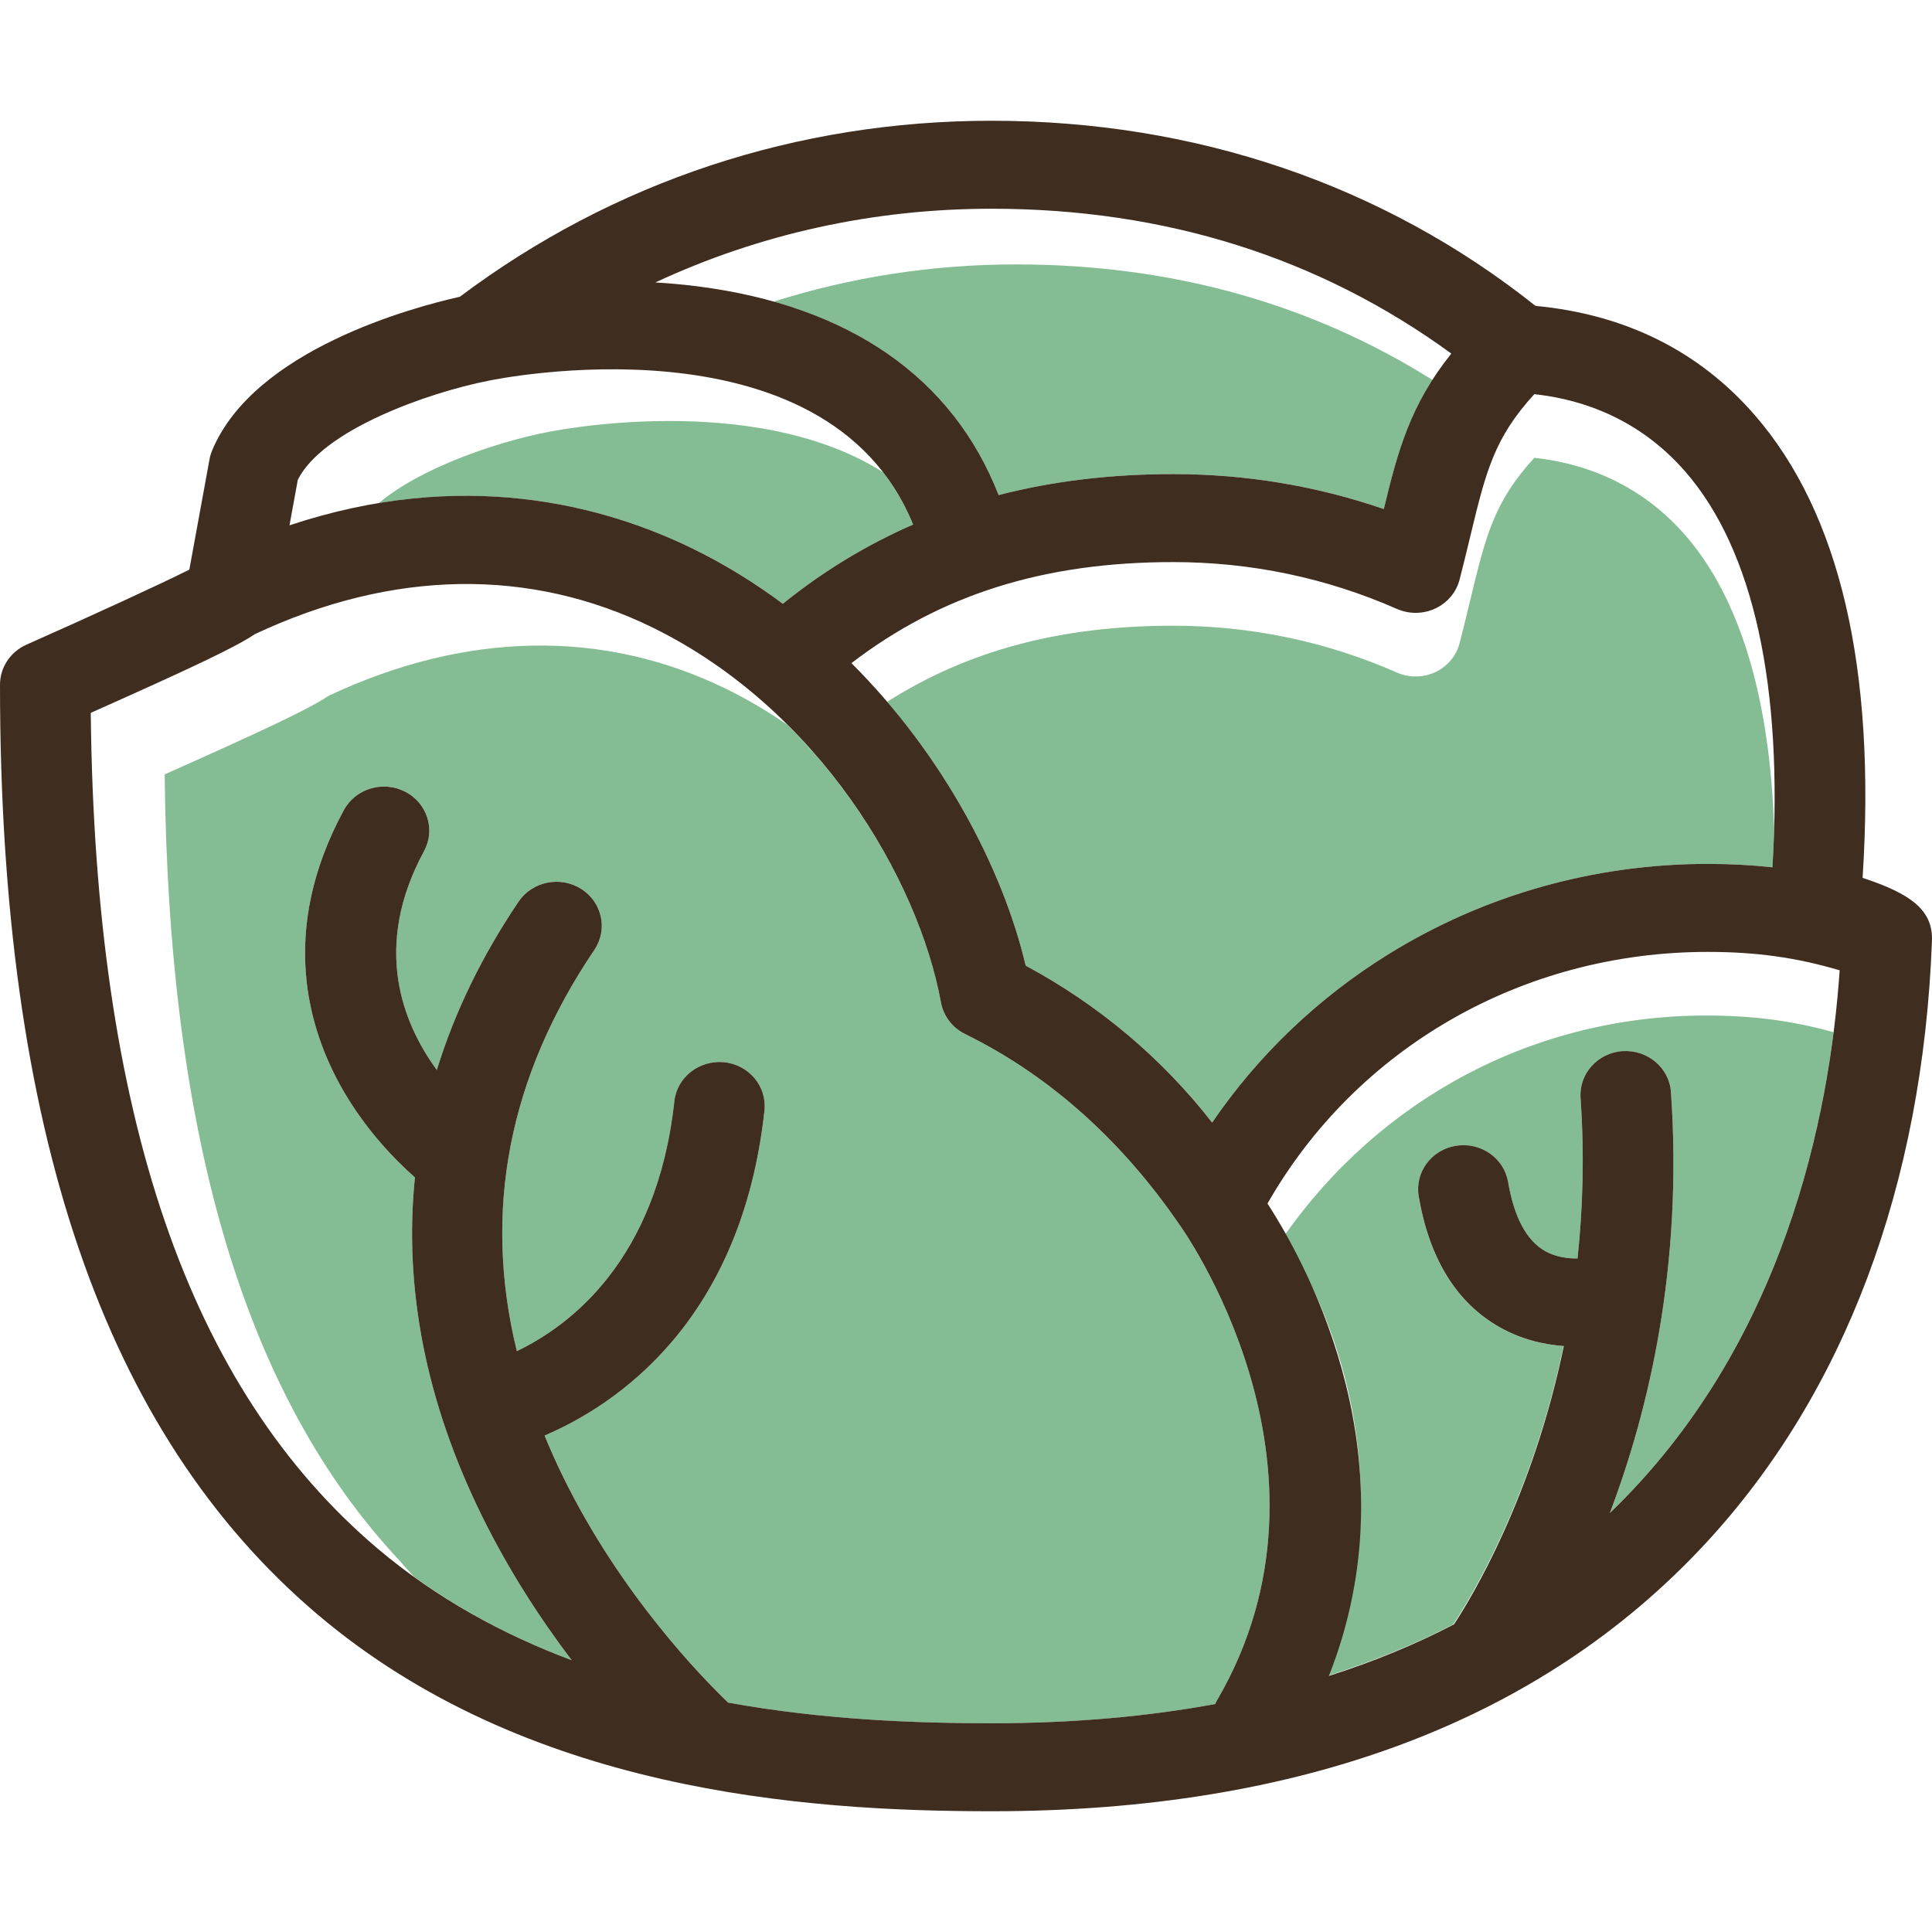
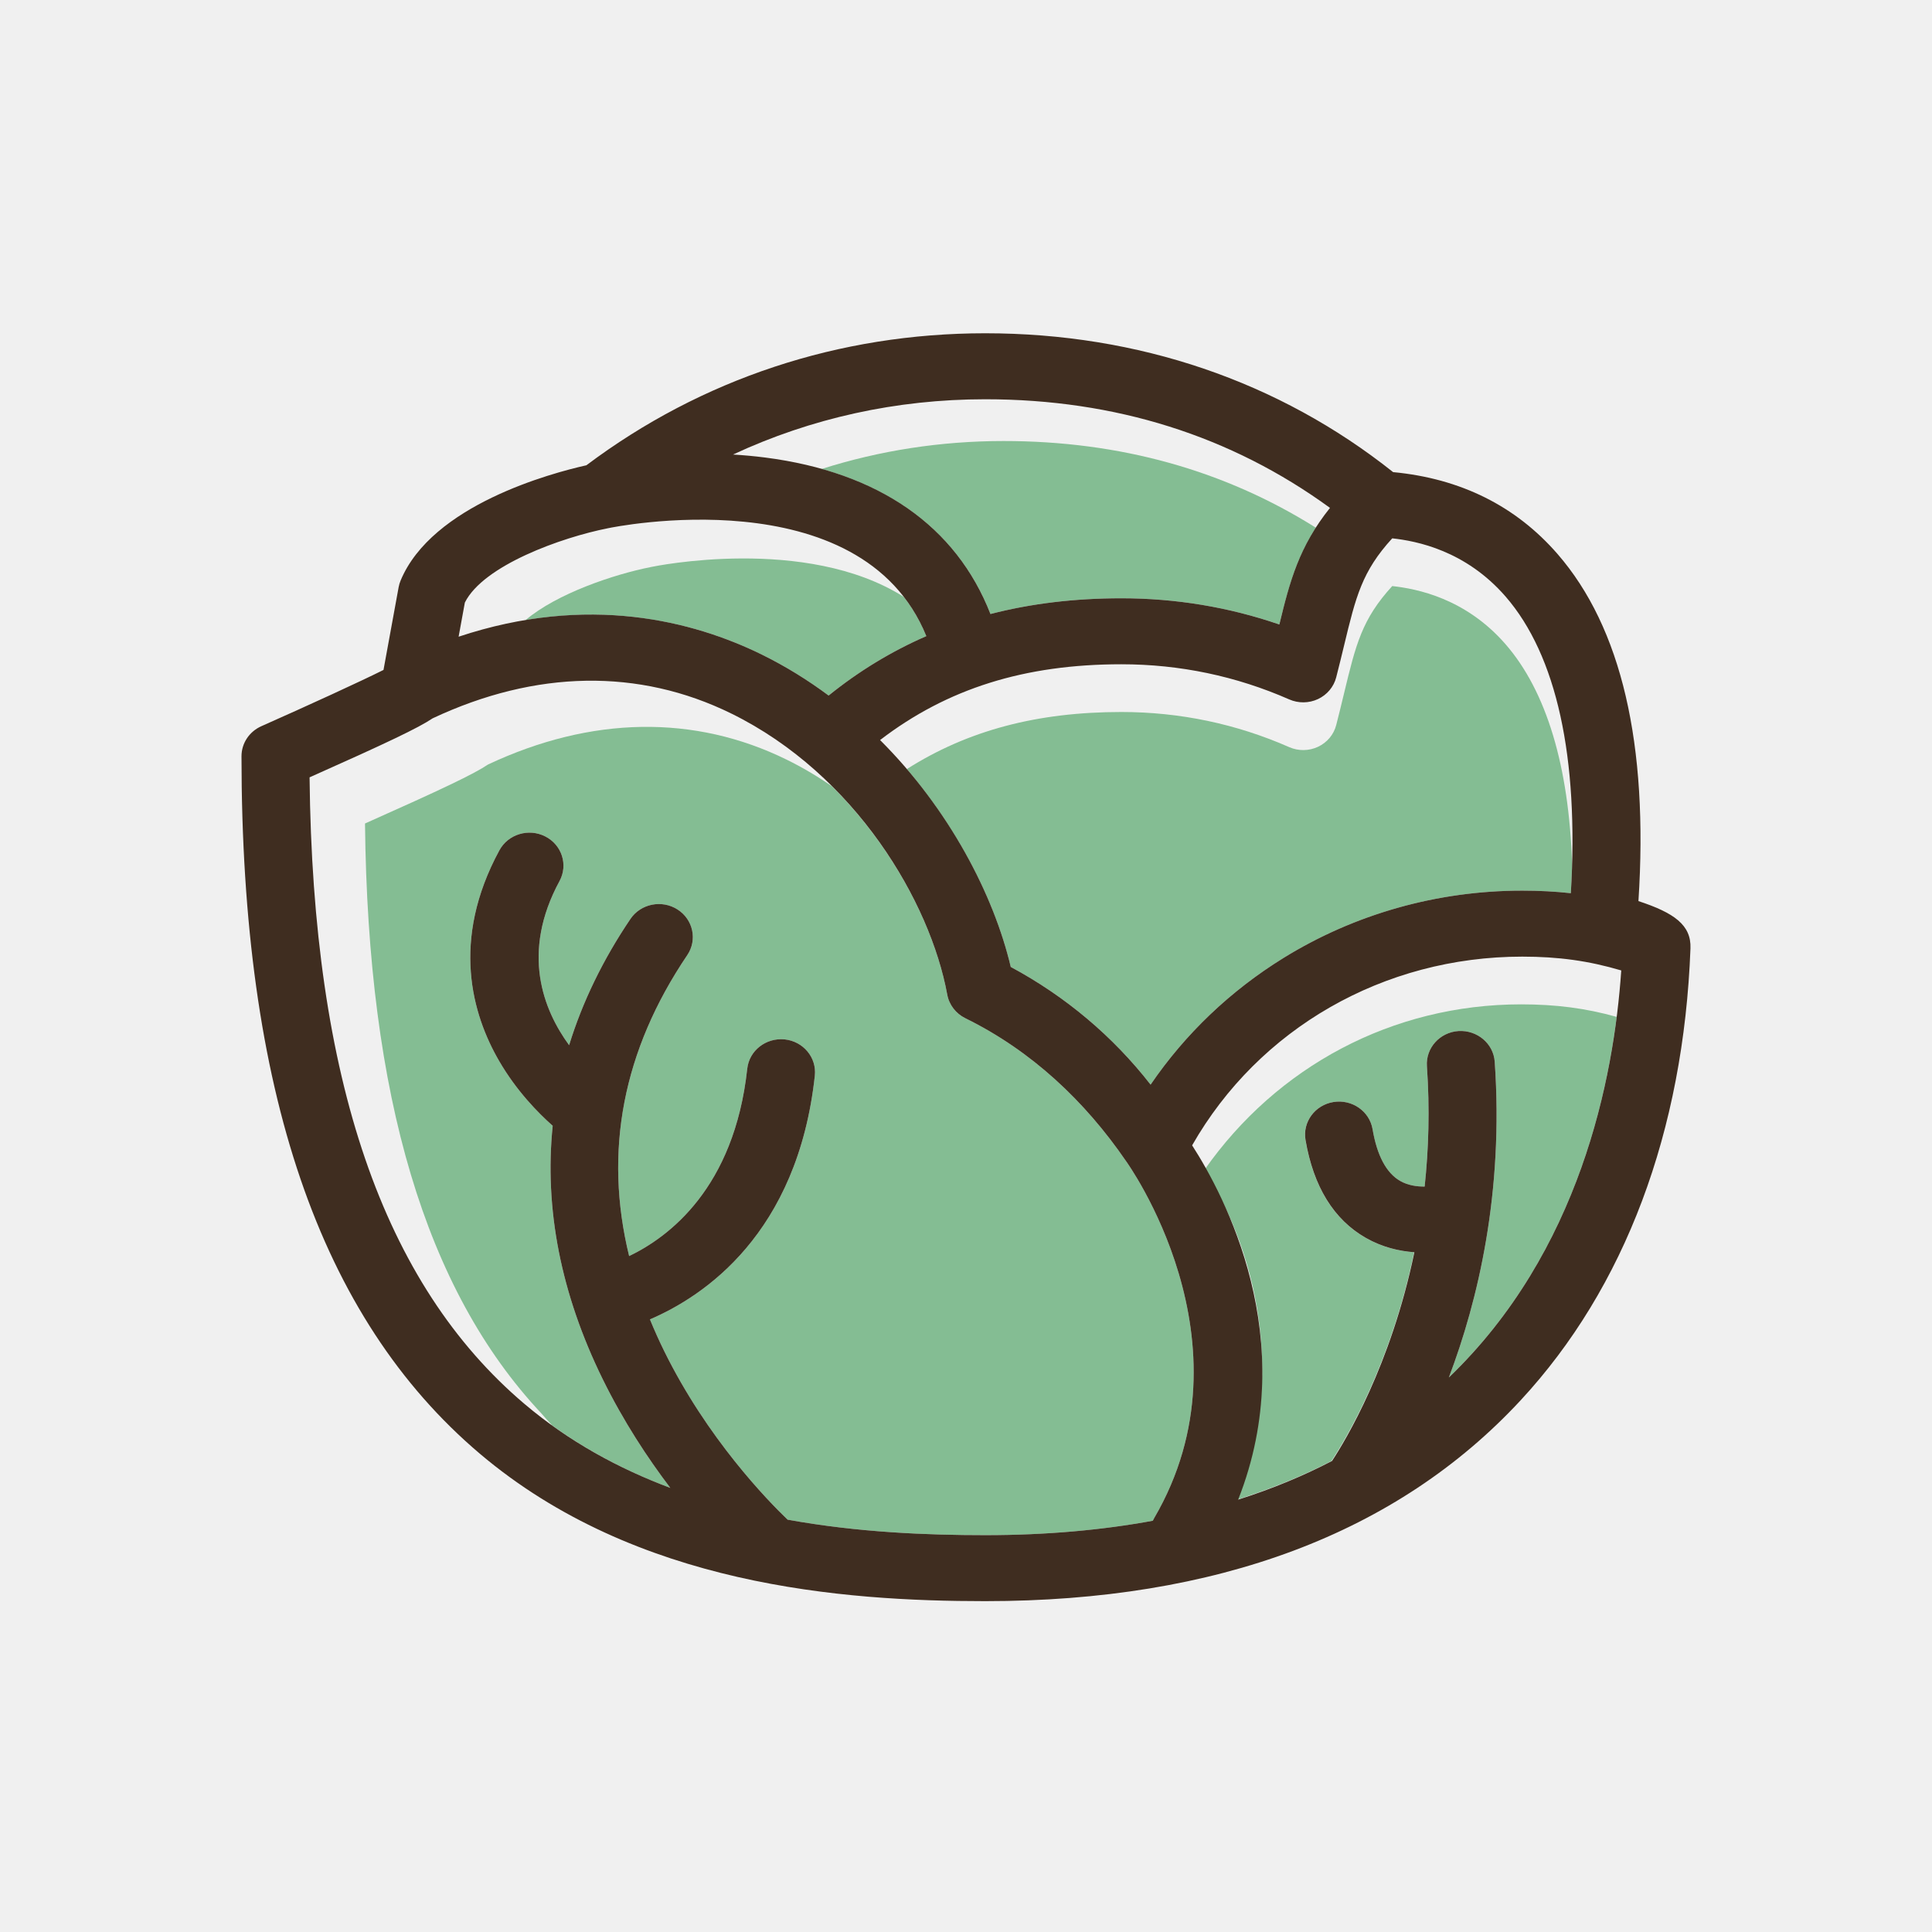
- <svg xmlns="http://www.w3.org/2000/svg" version="1.1" id="Capa_1" x="0px" y="0px" viewBox="0 0 400 400" xml:space="preserve" width="400" height="400">
+ <svg xmlns="http://www.w3.org/2000/svg" version="1.1" id="Capa_1" x="0px" y="0px" viewBox="0 0 800 800" xml:space="preserve" width="800" height="800">
  <defs id="defs9140" />
-   <g id="g9108" transform="translate(0,79.28202)" />
-   <g id="g9110" transform="translate(0,79.28202)" />
-   <g id="g9112" transform="translate(0,79.28202)" />
-   <g id="g9114" transform="translate(0,79.28202)" />
-   <g id="g9116" transform="translate(0,79.28202)" />
-   <g id="g9118" transform="translate(0,79.28202)" />
-   <g id="g9120" transform="translate(0,79.28202)" />
-   <g id="g9122" transform="translate(0,79.28202)" />
-   <g id="g9124" transform="translate(0,79.28202)" />
-   <g id="g9126" transform="translate(0,79.28202)" />
-   <g id="g9128" transform="translate(0,79.28202)" />
-   <g id="g9130" transform="translate(0,79.28202)" />
-   <g id="g9132" transform="translate(0,79.28202)" />
-   <g id="g9134" transform="translate(0,79.28202)" />
-   <g id="g9136" transform="translate(0,79.28202)" />
-   <g id="layer18">
-     <rect style="fill:#ffffff;fill-opacity:1;stroke:none;stroke-width:5.006;stroke-linecap:butt;stroke-linejoin:miter;stroke-miterlimit:4;stroke-dasharray:none;stroke-opacity:1" id="rect9749" width="400" height="400" x="0" y="6.6757189e-006" />
-   </g>
-   <g id="layer19">
-     <g style="" id="g8982" transform="matrix(1.247199,0,0,1.21111,0,5.786935)">
+   <g id="g9108" transform="translate(0,479.282)" />
+   <g id="g9110" transform="translate(0,479.282)" />
+   <g id="g9112" transform="translate(0,479.282)" />
+   <g id="g9114" transform="translate(0,479.282)" />
+   <g id="g9116" transform="translate(0,479.282)" />
+   <g id="g9118" transform="translate(0,479.282)" />
+   <g id="g9120" transform="translate(0,479.282)" />
+   <g id="g9122" transform="translate(0,479.282)" />
+   <g id="g9124" transform="translate(0,479.282)" />
+   <g id="g9126" transform="translate(0,479.282)" />
+   <g id="g9128" transform="translate(0,479.282)" />
+   <g id="g9130" transform="translate(0,479.282)" />
+   <g id="g9132" transform="translate(0,479.282)" />
+   <g id="g9134" transform="translate(0,479.282)" />
+   <g id="g9136" transform="translate(0,479.282)" />
+   <g id="layer18" transform="translate(0,400)" />
+   <g id="layer19" transform="translate(0,400)">
+     <g id="g8982" transform="matrix(1.870798,0,0,1.816666,100,-290.8196)">
      <g id="g8984">
        <path style="fill:#84bd93" d="m 304.379,171.685 c -6.832,-1.982 -13.496,-2.859 -21.13,-2.859 -28.589,0 -54.084,14.214 -70.084,37.686 0,-0.001 0,-0.001 0,-0.001 9,14.464 19.373,43.49 7.203,75.204 7.565,-2.472 14.592,-5.434 20.885,-8.812 2.964,-4.646 13.099,-21.798 18.288,-47.575 -3.365,-0.25 -7.082,-1.137 -10.728,-3.282 -7.089,-4.171 -11.561,-11.677 -13.319,-22.309 -0.678,-4.097 2.102,-7.969 6.2,-8.647 4.098,-0.675 7.973,2.094 8.65,6.193 0.997,6.026 3.058,9.996 6.123,11.799 1.731,1.019 3.705,1.294 5.407,1.276 0.883,-8.495 1.162,-17.666 0.502,-27.438 -0.279,-4.144 2.854,-7.73 6.998,-8.011 4.135,-0.251 7.73,2.854 8.011,6.998 2.015,29.851 -3.711,54.489 -10.151,71.971 25.123,-24.854 34.124,-57.711 37.145,-82.193 z" id="path8986" />
        <path style="fill:#84bd93" d="m 304.405,171.49 c 0.19,-1.554 0.35,-3.06 0.494,-4.541 -0.145,1.482 -0.304,2.989 -0.494,4.541 z" id="path8988" />
        <path style="fill:#84bd93" d="m 304.985,166.14 c 0.162,-1.736 0.298,-3.424 0.405,-5.044 -0.107,1.62 -0.242,3.306 -0.405,5.044 z" id="path8990" />
      </g>
      <g id="g8992">
        <path style="fill:#84bd93" d="m 195.769,204.543 c -9.079,-13.633 -20.883,-25.129 -35.552,-32.548 -2.11,-1.068 -3.596,-3.065 -4.01,-5.394 -2.868,-16.124 -13.233,-36.862 -30.211,-51.966 1.629,1.452 3.207,2.947 4.714,4.493 -3.171,-2.243 -6.517,-4.294 -10.055,-6.083 -20.415,-10.323 -43.245,-9.934 -66.073,1.103 -3.155,2.191 -10.192,5.631 -27.245,13.456 0.624,62.138 13.408,106.293 38.96,134.375 0.802,0.952 1.616,1.887 2.445,2.806 8.218,6.096 17.071,10.748 26.169,14.261 -5.027,-6.817 -10.39,-15.191 -14.98,-24.821 -9.257,-19.42 -12.923,-38.862 -11.053,-57.722 -3.218,-2.927 -8.028,-7.963 -11.876,-14.806 -5.934,-10.551 -10.737,-27.442 0.082,-47.988 1.936,-3.675 6.485,-5.087 10.159,-3.151 3.675,1.936 5.086,6.484 3.15,10.159 -8.604,16.341 -3.608,29.355 2.12,37.419 2.946,-9.846 7.467,-19.47 13.572,-28.776 2.279,-3.475 6.941,-4.441 10.414,-2.162 3.473,2.279 4.441,6.941 2.162,10.413 -14.251,21.72 -18.539,44.712 -12.864,68.589 8.705,-4.288 23.264,-15.437 26.143,-42.699 0.438,-4.129 4.117,-7.101 8.27,-6.689 4.131,0.437 7.125,4.138 6.689,8.27 -3.814,36.124 -24.661,50.334 -36.498,55.551 0.944,2.367 1.972,4.74 3.107,7.121 9.537,20.009 22.965,34.187 27.367,38.531 15.719,2.931 30.988,3.528 43.731,3.528 13.641,0 25.955,-1.17 37.102,-3.283 0.092,-0.202 0.189,-0.403 0.3,-0.598 22.817,-40.198 -6.229,-81.374 -6.239,-81.389 z" id="path8994" />
        <path style="fill:#84bd93" d="m 67.46,263.823 c -0.479,-0.367 -0.961,-0.728 -1.435,-1.105 0.474,0.378 0.956,0.738 1.435,1.105 z" id="path8996" />
        <path style="fill:#84bd93" d="m 119.637,109.502 c -1.298,-0.953 -2.633,-1.864 -3.995,-2.746 1.36,0.883 2.698,1.793 3.995,2.746 z" id="path8998" />
        <path style="fill:#84bd93" d="m 125.15,113.909 c -1.321,-1.146 -2.679,-2.256 -4.078,-3.328 1.396,1.074 2.758,2.182 4.078,3.328 z" id="path9000" />
        <path style="fill:#84bd93" d="m 114.105,105.758 c -1.856,-1.143 -3.753,-2.235 -5.722,-3.231 1.969,0.996 3.867,2.087 5.722,3.231 z" id="path9002" />
      </g>
      <g id="g9004">
        <path style="fill:#84bd93" d="m 293.182,110.308 c 0.11,0.769 0.224,1.533 0.321,2.319 -0.097,-0.785 -0.211,-1.55 -0.321,-2.319 z" id="path9006" />
        <path style="fill:#84bd93" d="m 293.738,114.762 c 0.088,0.827 0.182,1.646 0.257,2.491 -0.075,-0.844 -0.169,-1.664 -0.257,-2.491 z" id="path9008" />
        <path style="fill:#84bd93" d="m 292.48,105.999 c 0.133,0.723 0.266,1.446 0.387,2.185 -0.121,-0.739 -0.254,-1.461 -0.387,-2.185 z" id="path9010" />
        <path style="fill:#84bd93" d="m 294.402,123.555 c 0.102,2.226 0.16,4.506 0.174,6.84 -0.013,-2.333 -0.071,-4.613 -0.174,-6.84 z" id="path9012" />
        <path style="fill:#84bd93" d="m 294.543,135.047 c 0.02,-1.047 0.046,-2.102 0.048,-3.129 -0.002,1.027 -0.028,2.082 -0.048,3.129 z" id="path9014" />
        <path style="fill:#84bd93" d="m 294.149,119.33 c 0.067,0.905 0.141,1.8 0.192,2.724 -0.051,-0.924 -0.126,-1.819 -0.192,-2.724 z" id="path9016" />
        <path style="fill:#84bd93" d="m 290.65,97.933 c 0.175,0.636 0.346,1.278 0.509,1.929 -0.163,-0.652 -0.334,-1.294 -0.509,-1.929 z" id="path9018" />
        <path style="fill:#84bd93" d="m 291.636,101.871 c 0.155,0.681 0.308,1.365 0.45,2.062 -0.143,-0.698 -0.296,-1.381 -0.45,-2.062 z" id="path9020" />
        <path style="fill:#84bd93" d="m 281.759,78.401 c 0.215,0.298 0.415,0.62 0.626,0.927 -0.211,-0.307 -0.411,-0.629 -0.626,-0.927 z" id="path9022" />
        <path style="fill:#84bd93" d="m 283.593,81.148 c 0.241,0.388 0.466,0.8 0.699,1.2 -0.232,-0.4 -0.458,-0.812 -0.699,-1.2 z" id="path9024" />
        <path style="fill:#84bd93" d="m 289.522,94.182 c 0.194,0.591 0.381,1.19 0.564,1.796 -0.182,-0.605 -0.37,-1.205 -0.564,-1.796 z" id="path9026" />
        <path style="fill:#84bd93" d="m 146.266,114.03 c -1.577,-1.854 -3.204,-3.681 -4.922,-5.448 1.718,1.767 3.343,3.596 4.922,5.448 z" id="path9028" />
        <path style="fill:#84bd93" d="m 279.786,86.745 c -8.865,-10.501 -19.678,-12.651 -25.084,-13.26 -6.69,7.534 -8.044,13.246 -10.657,24.415 -0.527,2.249 -1.091,4.659 -1.746,7.275 -0.541,2.163 -2.015,3.974 -4.024,4.944 -2.008,0.97 -4.344,0.998 -6.374,0.079 -11.737,-5.314 -24.234,-8.009 -37.145,-8.009 -18.625,0 -34.006,4.188 -47.486,13.008 -0.053,-0.064 -0.11,-0.125 -0.162,-0.189 12.054,14.469 19.913,31.106 23.16,45.291 12.131,6.711 22.639,15.836 30.951,26.831 7.636,-11.536 17.642,-21.384 29.41,-28.873 15.787,-10.042 34.063,-15.351 52.854,-15.351 3.754,0 7.297,0.195 10.749,0.582 0.132,-2.251 0.217,-4.448 0.278,-6.617 -0.689,-22.294 -5.666,-39.396 -14.724,-50.126 z" id="path9030" />
        <path style="fill:#84bd93" d="m 285.285,84.099 c 0.24,0.452 0.467,0.923 0.698,1.388 -0.231,-0.464 -0.457,-0.936 -0.698,-1.388 z" id="path9032" />
        <path style="fill:#84bd93" d="m 288.251,90.623 c 0.212,0.546 0.414,1.105 0.616,1.666 -0.201,-0.562 -0.404,-1.12 -0.616,-1.666 z" id="path9034" />
        <path style="fill:#84bd93" d="m 286.839,87.261 c 0.228,0.5 0.444,1.016 0.662,1.531 -0.218,-0.515 -0.434,-1.031 -0.662,-1.531 z" id="path9036" />
      </g>
      <g id="g9038">
        <path style="fill:#84bd93" d="m 122.922,45.422 c -0.353,-0.076 -0.707,-0.153 -1.064,-0.225 0.357,0.072 0.71,0.149 1.064,0.225 z" id="path9040" />
        <path style="fill:#84bd93" d="M 237.781,60.17 C 217.537,47.071 194.373,40.424 168.685,40.424 c -13.909,0 -27.429,2.171 -40.258,6.365 l 0,0 c 18.351,5.313 31.085,16.55 37.346,33.066 8.994,-2.393 18.628,-3.586 28.982,-3.586 12.027,0 23.75,2.006 34.96,5.971 1.989,-8.471 3.797,-15.439 8.521,-22.761 -0.147,0.229 -0.312,0.461 -0.455,0.691 z" id="path9042" />
        <path style="fill:#84bd93" d="m 238.882,58.498 c 0.636,-0.937 1.298,-1.878 2.041,-2.833 -0.743,0.955 -1.408,1.897 -2.041,2.833 z" id="path9044" />
      </g>
      <g id="g9046">
        <path style="fill:#84bd93" d="m 125.87,61.833 c 0.391,0.129 0.777,0.275 1.165,0.412 -0.389,-0.137 -0.774,-0.284 -1.165,-0.412 z" id="path9048" />
        <path style="fill:#84bd93" d="m 110.425,58.757 c 0.419,0.039 0.839,0.078 1.261,0.124 -0.423,-0.046 -0.841,-0.086 -1.261,-0.124 z" id="path9050" />
        <path style="fill:#84bd93" d="m 128.646,62.832 c 0.41,0.16 0.813,0.336 1.219,0.506 -0.405,-0.17 -0.809,-0.346 -1.219,-0.506 z" id="path9052" />
        <path style="fill:#84bd93" d="m 123.057,60.982 c 0.301,0.083 0.599,0.182 0.899,0.269 -0.3,-0.087 -0.598,-0.186 -0.899,-0.269 z" id="path9054" />
        <path style="fill:#84bd93" d="m 113.263,59.07 c 0.424,0.054 0.847,0.105 1.272,0.166 -0.426,-0.061 -0.848,-0.113 -1.272,-0.166 z" id="path9056" />
        <path style="fill:#84bd93" d="m 119.198,60.064 c 0.354,0.074 0.708,0.139 1.061,0.219 -0.353,-0.079 -0.707,-0.144 -1.061,-0.219 z" id="path9058" />
        <path style="fill:#84bd93" d="m 116.17,59.496 c 0.409,0.068 0.817,0.13 1.226,0.205 -0.41,-0.076 -0.818,-0.138 -1.226,-0.205 z" id="path9060" />
        <path style="fill:#84bd93" d="m 131.363,63.988 c 0.414,0.19 0.823,0.394 1.231,0.596 -0.408,-0.202 -0.816,-0.405 -1.231,-0.596 z" id="path9062" />
        <path style="fill:#84bd93" d="m 143.669,72.567 c 0.306,0.316 0.619,0.621 0.916,0.95 -0.296,-0.329 -0.61,-0.634 -0.916,-0.95 z" id="path9064" />
        <path style="fill:#84bd93" d="m 142.442,71.334 c -0.336,-0.316 -0.684,-0.612 -1.03,-0.913 0.346,0.301 0.694,0.597 1.03,0.913 z" id="path9066" />
        <path style="fill:#84bd93" d="m 145.877,75.069 c 0.23,0.286 0.473,0.555 0.696,0.851 -0.223,-0.296 -0.466,-0.565 -0.696,-0.851 z" id="path9068" />
        <path style="fill:#84bd93" d="m 136.58,66.818 c 0.392,0.248 0.782,0.502 1.166,0.764 -0.385,-0.262 -0.774,-0.515 -1.166,-0.764 z" id="path9070" />
        <path style="fill:#84bd93" d="m 134.012,65.313 c 0.407,0.219 0.808,0.448 1.208,0.681 -0.4,-0.233 -0.801,-0.462 -1.208,-0.681 z" id="path9072" />
        <path style="fill:#84bd93" d="m 103.365,58.375 c -0.371,-0.006 -0.742,-0.014 -1.108,-0.016 0.365,0.003 0.737,0.01 1.108,0.016 z" id="path9074" />
        <path style="fill:#84bd93" d="m 139.047,68.513 c 0.373,0.277 0.746,0.554 1.111,0.846 -0.365,-0.292 -0.737,-0.569 -1.111,-0.846 z" id="path9076" />
        <path style="fill:#84bd93" d="m 86.421,59.41 c 0.162,-0.022 0.324,-0.045 0.493,-0.067 -0.169,0.022 -0.329,0.044 -0.493,0.067 z" id="path9078" />
        <path style="fill:#84bd93" d="m 84.98,59.619 c 0.119,-0.018 0.241,-0.037 0.366,-0.055 -0.126,0.018 -0.245,0.036 -0.366,0.055 z" id="path9080" />
        <path style="fill:#84bd93" d="m 82.763,59.985 c 0.016,-0.003 0.034,-0.006 0.049,-0.009 -0.016,0.003 -0.033,0.006 -0.049,0.009 z" id="path9082" />
        <path style="fill:#84bd93" d="m 83.76,59.813 c 0.067,-0.011 0.139,-0.023 0.209,-0.034 -0.071,0.011 -0.141,0.022 -0.209,0.034 z" id="path9084" />
        <path style="fill:#84bd93" d="m 57.59,82.309 c -1.125,0.261 -2.26,0.546 -3.405,0.856 1.145,-0.311 2.279,-0.594 3.405,-0.856 z" id="path9086" />
        <path style="fill:#84bd93" d="m 48.165,85.026 0,0.001 c 2,-0.547 3.173,-1.027 4.737,-1.478 -1.563,0.45 -2.737,0.93 -4.737,1.477 z" id="path9088" />
        <path style="fill:#84bd93" d="m 146.597,75.954 c -21.685,-14.143 -55.375,-6.94 -55.825,-6.84 -0.025,0.006 -0.05,0.006 -0.074,0.011 -0.027,0.006 -0.054,0.016 -0.081,0.021 -8.155,1.653 -20.84,6.054 -27.719,12.076 -1.297,0.221 -2.61,0.481 -3.934,0.767 23.673,-5.124 42.994,0.435 56.207,7.116 5.278,2.67 10.204,5.827 14.783,9.333 6.72,-5.587 13.916,-10.083 21.624,-13.542 -1.335,-3.38 -3.023,-6.341 -4.981,-8.942 z" id="path9090" />
        <path style="fill:#84bd93" d="m 92.223,58.764 c 0.144,-0.012 0.28,-0.026 0.426,-0.038 -0.146,0.012 -0.281,0.026 -0.426,0.038 z" id="path9092" />
        <path style="fill:#84bd93" d="m 97.242,58.445 c 0.256,-0.01 0.524,-0.016 0.784,-0.025 -0.261,0.009 -0.528,0.015 -0.784,0.025 z" id="path9094" />
        <path style="fill:#84bd93" d="m 99.696,58.374 c 0.327,-0.006 0.662,-0.007 0.994,-0.009 -0.333,0.002 -0.667,0.003 -0.994,0.009 z" id="path9096" />
        <path style="fill:#84bd93" d="m 104.912,58.412 c 0.388,0.013 0.781,0.029 1.173,0.047 -0.393,-0.018 -0.784,-0.035 -1.173,-0.047 z" id="path9098" />
        <path style="fill:#84bd93" d="m 89.979,58.978 c 0.201,-0.021 0.394,-0.043 0.601,-0.064 -0.207,0.021 -0.399,0.043 -0.601,0.064 z" id="path9100" />
        <path style="fill:#84bd93" d="m 88.09,59.193 c 0.189,-0.023 0.374,-0.046 0.569,-0.069 -0.196,0.022 -0.379,0.045 -0.569,0.069 z" id="path9102" />
        <path style="fill:#84bd93" d="m 107.636,58.541 c 0.409,0.025 0.819,0.053 1.231,0.083 -0.413,-0.03 -0.822,-0.058 -1.231,-0.083 z" id="path9104" />
      </g>
      <path style="fill:#3f2d20" d="M 309.196,145.291 C 311.445,109.522 305.426,82.92 291.278,66.163 282.054,55.236 269.819,48.965 254.898,47.513 229.618,26.8 198.449,15.864 164.606,15.864 c -32.322,0 -62.803,10.398 -88.268,30.088 -7.727,1.781 -34.179,9.045 -41.126,26.285 -0.195,0.482 -0.339,0.983 -0.43,1.495 L 31.431,92.601 C 26.448,95.174 14.839,100.652 4.394,105.427 1.717,106.652 0,109.325 0,112.269 c 0,76.01 17.256,128.012 52.752,158.976 34.537,30.126 80.378,33.61 111.854,33.61 51.296,0 91.167,-15.401 118.51,-45.775 23.078,-25.637 36.078,-61.262 37.596,-103.028 0.188,-5.282 -3.574,-8.076 -11.516,-10.761 z m -31.811,36.616 c -0.28,-4.144 -3.875,-7.249 -8.01,-6.998 -4.144,0.28 -7.277,3.866 -6.998,8.01 0.66,9.772 0.382,18.943 -0.501,27.438 -1.703,0.018 -3.675,-0.258 -5.407,-1.276 -3.065,-1.803 -5.125,-5.773 -6.121,-11.799 -0.678,-4.099 -4.549,-6.869 -8.647,-6.193 -4.098,0.678 -6.87,4.55 -6.193,8.647 1.759,10.633 6.245,18.139 13.334,22.31 3.646,2.145 7.393,3.032 10.757,3.282 -5.189,25.777 -15.266,42.93 -18.23,47.576 -6.293,3.377 -13.203,6.34 -20.768,8.811 14.017,-36.524 -3.134,-69.496 -10.192,-80.749 14.766,-26.638 42.379,-43.017 73.074,-43.017 8.011,0 14.693,0.951 21.908,3.147 -1.645,24.825 -9.194,64.131 -38.156,92.782 6.439,-17.482 12.166,-42.12 10.15,-71.971 z m -75.377,104.024 c -0.112,0.196 -0.209,0.397 -0.301,0.598 -11.146,2.113 -23.46,3.283 -37.101,3.283 -12.743,0 -28.012,-0.597 -43.731,-3.528 -4.402,-4.344 -17.829,-18.523 -27.366,-38.531 -1.135,-2.382 -2.163,-4.754 -3.107,-7.121 11.837,-5.217 32.684,-19.427 36.498,-55.551 0.436,-4.132 -2.559,-7.833 -6.689,-8.27 -4.153,-0.411 -7.832,2.561 -8.27,6.689 -2.879,27.262 -17.438,38.411 -26.143,42.699 -5.675,-23.877 -1.387,-46.87 12.864,-68.589 2.279,-3.472 1.311,-8.135 -2.162,-10.413 -3.472,-2.279 -8.135,-1.312 -10.414,2.162 -6.106,9.306 -10.627,18.929 -13.572,28.776 -5.728,-8.063 -10.724,-21.078 -2.12,-37.419 1.936,-3.675 0.525,-8.223 -3.15,-10.159 -3.674,-1.936 -8.223,-0.524 -10.159,3.151 -10.819,20.546 -6.016,37.437 -0.082,47.988 3.847,6.843 8.658,11.879 11.876,14.806 -1.87,18.86 1.796,38.302 11.053,57.722 4.59,9.629 9.953,18.004 14.98,24.82 -11.394,-4.4 -22.421,-10.546 -32.271,-19.137 -31.303,-27.306 -46.884,-74.054 -47.574,-142.824 17.053,-7.825 24.09,-11.265 27.245,-13.456 22.827,-11.036 45.658,-11.426 66.073,-1.103 27.501,13.907 44.068,42.963 47.823,64.074 0.414,2.329 1.9,4.327 4.01,5.394 14.669,7.419 26.474,18.914 35.552,32.548 0.009,0.018 29.055,41.194 6.238,81.391 z M 81.098,60.309 c 0.028,-0.006 0.054,-0.016 0.081,-0.022 0.024,-0.005 0.049,-0.005 0.075,-0.011 0.578,-0.129 55.875,-11.953 70.325,24.62 -7.709,3.459 -14.904,7.955 -21.624,13.541 -4.579,-3.507 -9.505,-6.664 -14.783,-9.333 -15.19,-7.68 -38.447,-13.895 -67.117,-4.077 l 1.382,-7.783 C 53.541,68.762 70.88,62.38 81.098,60.309 Z m 198.687,15.557 c 11.302,13.388 16.259,36.684 14.446,67.622 -3.453,-0.387 -6.996,-0.582 -10.749,-0.582 -18.791,0 -37.067,5.309 -52.854,15.351 -11.769,7.488 -21.774,17.337 -29.41,28.873 -8.312,-10.995 -18.82,-20.12 -30.951,-26.831 -3.74,-16.338 -13.579,-35.937 -28.924,-51.718 14.876,-11.744 32.002,-17.271 53.412,-17.271 12.911,0 25.407,2.695 37.145,8.009 2.03,0.918 4.366,0.891 6.374,-0.079 2.008,-0.97 3.482,-2.781 4.024,-4.944 0.655,-2.616 1.219,-5.026 1.746,-7.275 2.613,-11.169 3.967,-16.882 10.657,-24.415 5.407,0.609 16.219,2.76 25.084,13.26 z m -50.069,6.374 c -11.21,-3.965 -22.932,-5.971 -34.96,-5.971 -10.355,0 -19.989,1.193 -28.982,3.586 -7.6,-20.049 -24.715,-32.339 -49.87,-35.669 -2.411,-0.319 -4.789,-0.538 -7.11,-0.681 17.252,-8.281 36.147,-12.6 55.813,-12.6 28.792,0 54.425,8.328 76.316,24.76 -6.83,8.788 -8.877,16.648 -11.207,26.575 z" id="path9106" />
    </g>
  </g>
</svg>
